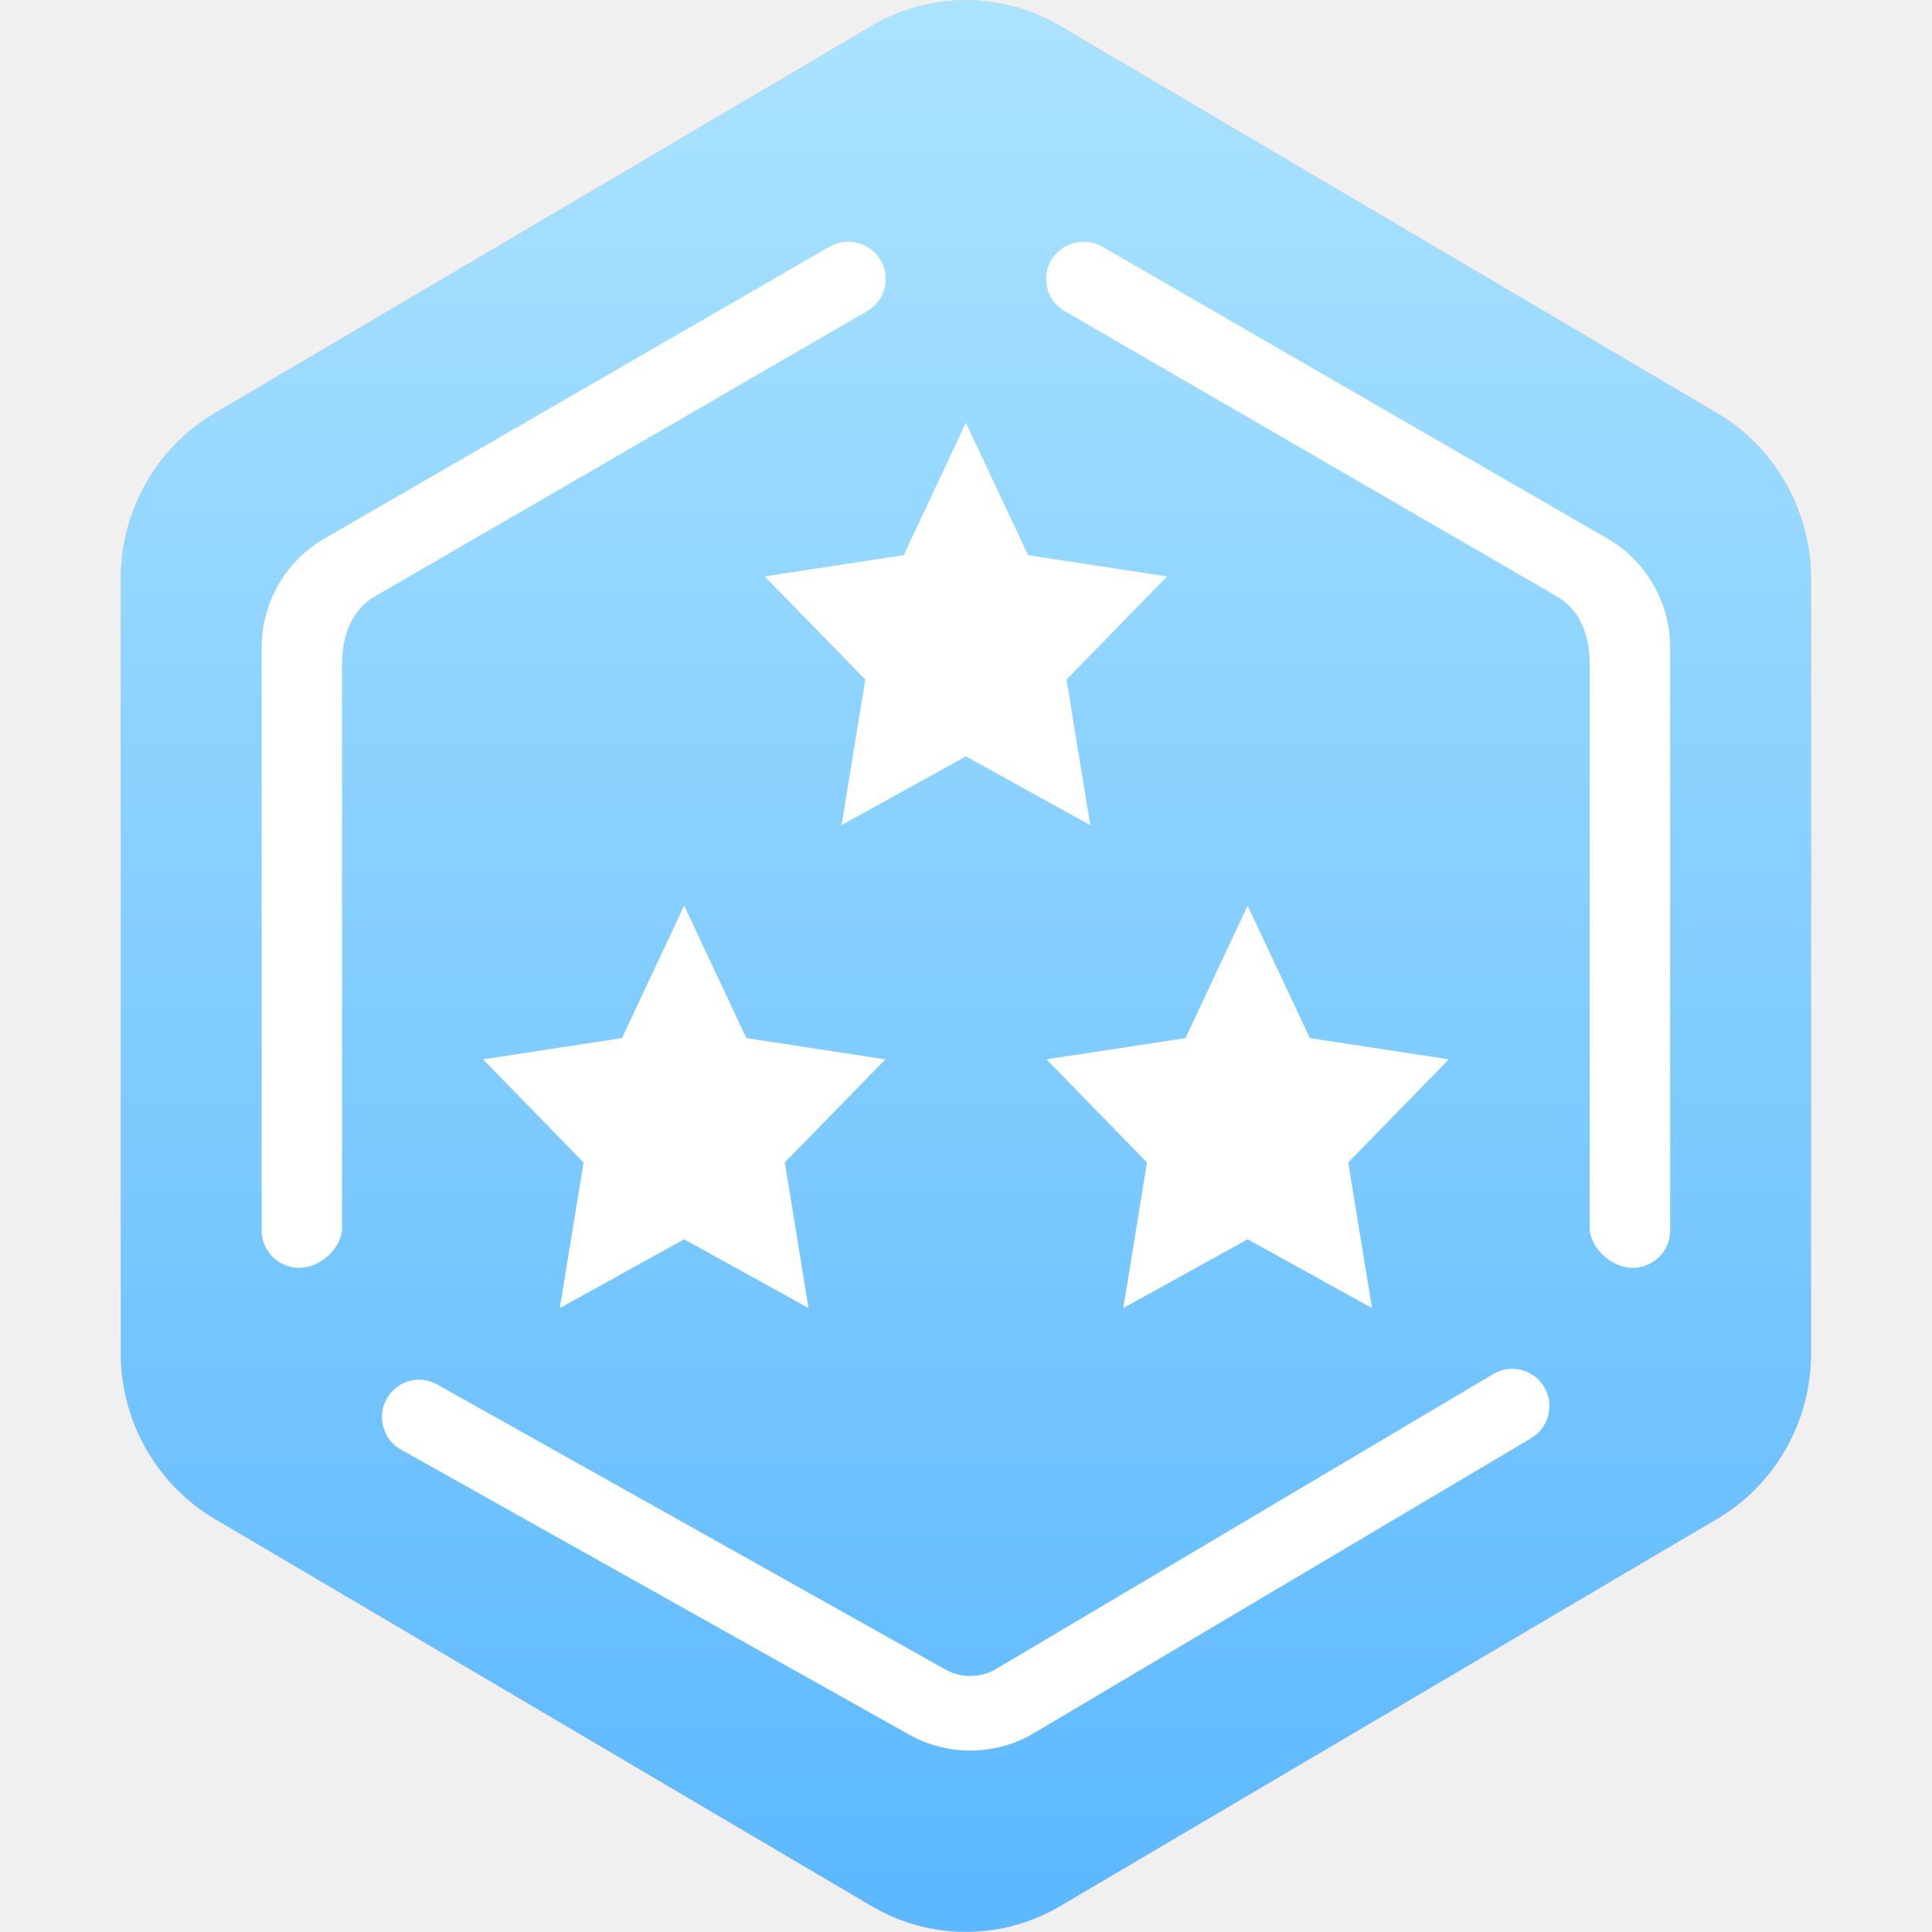
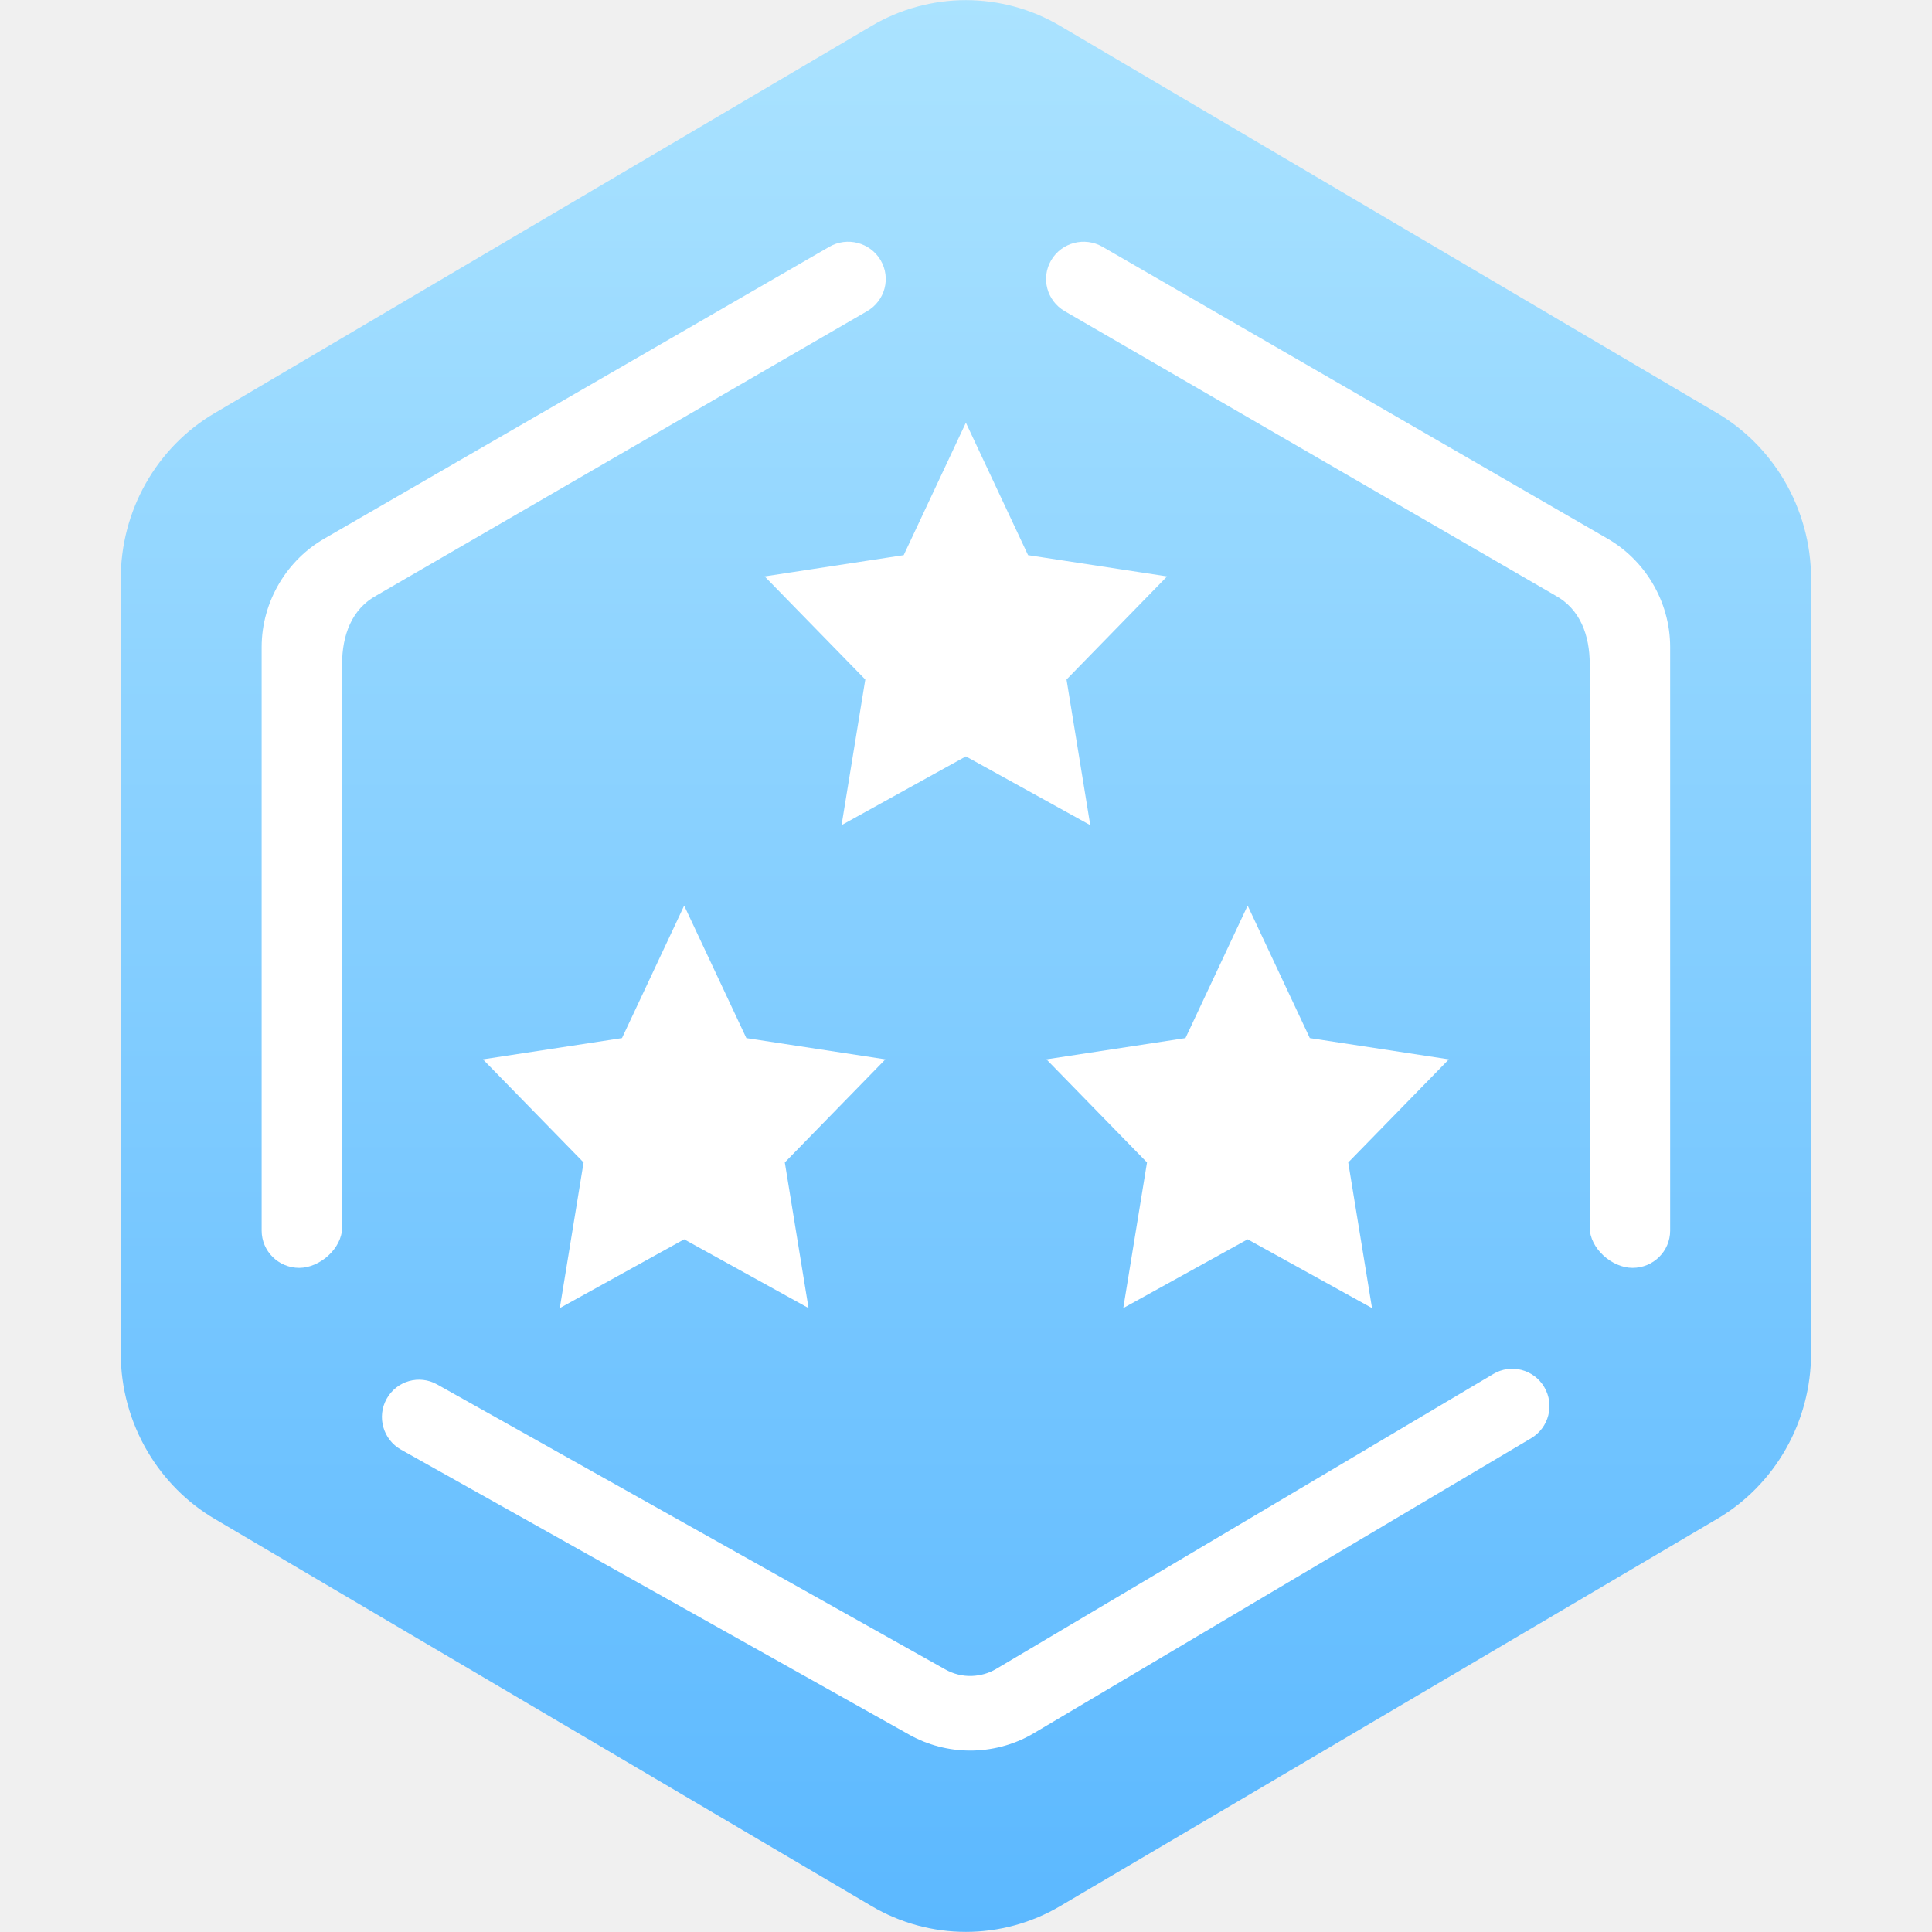
<svg xmlns="http://www.w3.org/2000/svg" version="1.1" width="32" height="32" viewBox="0 0 32 32">
  <defs>
-     <linearGradient id="gradient1" gradientUnits="userSpaceOnUse" x1="50.000%" y1="0.000%" x2="50.000%" y2="100.000%">
+     <linearGradient id="gradient1" x1="50.000%" y1="0.000%" x2="50.000%" y2="100.000%">
      <stop offset="0%" stop-color="#ABE3FF" />
      <stop offset="100%" stop-color="#5BB8FF" />
    </linearGradient>
-     <filter id="bg-fx" filterUnits="userSpaceOnUse">
-       <feFlood flood-color="#FFBE32" />
-       <feComposite operator="in" in2="SourceAlpha" result="sourceFill" />
-       <feBlend mode="normal" in="SourceGraphic" in2="sourceFill" result="gradientFill" />
-     </filter>
  </defs>
  <g id="icon_rank_06_act">
-     <path id="bg" d="M29.550,7.953 C29.278,7.494 28.896,7.110 28.444,6.844 C28.444,6.844 17.560,0.429 17.560,0.429 C17.086,0.149 16.546,0.002 15.998,0.002 C15.451,0.002 14.910,0.149 14.436,0.429 C14.436,0.429 3.553,6.844 3.553,6.844 C3.082,7.121 2.689,7.522 2.417,8.002 C2.144,8.482 2.000,9.030 2.000,9.585 C2.000,9.585 2.000,22.415 2.000,22.415 C2.000,22.988 2.154,23.552 2.447,24.047 C2.719,24.506 3.101,24.890 3.553,25.156 C3.553,25.156 14.436,31.571 14.436,31.571 C14.910,31.851 15.451,31.998 15.998,31.998 C16.546,31.998 17.086,31.851 17.560,31.571 C17.560,31.571 28.444,25.156 28.444,25.156 C28.915,24.879 29.308,24.478 29.580,23.998 C29.853,23.518 29.997,22.970 29.997,22.415 C29.997,22.415 29.997,9.585 29.997,9.585 C29.997,9.012 29.842,8.448 29.550,7.953 z" fill="url(#gradient1)" filter="url(#bg-fx)" />
+     <path id="bg" d="M29.550,7.953 C29.278,7.494 28.896,7.110 28.444,6.844 C28.444,6.844 17.560,0.429 17.560,0.429 C17.086,0.149 16.546,0.002 15.998,0.002 C15.451,0.002 14.910,0.149 14.436,0.429 C14.436,0.429 3.553,6.844 3.553,6.844 C3.082,7.121 2.689,7.522 2.417,8.002 C2.144,8.482 2.000,9.030 2.000,9.585 C2.000,9.585 2.000,22.415 2.000,22.415 C2.000,22.988 2.154,23.552 2.447,24.047 C2.719,24.506 3.101,24.890 3.553,25.156 C3.553,25.156 14.436,31.571 14.436,31.571 C14.910,31.851 15.451,31.998 15.998,31.998 C16.546,31.998 17.086,31.851 17.560,31.571 C17.560,31.571 28.444,25.156 28.444,25.156 C28.915,24.879 29.308,24.478 29.580,23.998 C29.853,23.518 29.997,22.970 29.997,22.415 C29.997,22.415 29.997,9.585 29.997,9.585 C29.997,9.012 29.842,8.448 29.550,7.953 z" fill="url(#gradient1)" />
    <path id="beam" d="M27.040,21.000 C26.697,21.000 26.331,20.674 26.331,20.333 C26.331,20.333 26.331,11.000 26.331,11.000 C26.331,10.523 26.172,10.085 25.757,9.861 C24.389,9.068 17.635,5.154 17.635,5.154 C17.338,4.982 17.238,4.605 17.411,4.310 C17.584,4.016 17.964,3.916 18.262,4.088 C18.262,4.088 26.625,8.921 26.625,8.921 C26.927,9.095 27.182,9.346 27.363,9.647 C27.559,9.972 27.663,10.342 27.663,10.717 C27.663,10.717 27.663,20.383 27.663,20.383 C27.663,20.724 27.384,21.000 27.040,21.000 zM17.665,11.255 L18.058,13.667 L15.998,12.528 L13.939,13.667 L14.332,11.255 L12.665,9.547 L14.968,9.195 L15.998,7.001 L17.028,9.195 L19.331,9.547 L17.665,11.255 zM14.362,5.154 C14.362,5.154 7.608,9.068 6.239,9.861 C5.825,10.085 5.666,10.523 5.666,11.000 C5.666,11.000 5.666,20.333 5.666,20.333 C5.666,20.674 5.300,21.000 4.956,21.000 C4.613,21.000 4.334,20.724 4.334,20.383 C4.334,20.383 4.334,10.717 4.334,10.717 C4.334,10.342 4.438,9.972 4.634,9.647 C4.815,9.346 5.070,9.095 5.372,8.921 C5.372,8.921 13.735,4.088 13.735,4.088 C14.032,3.916 14.413,4.016 14.586,4.310 C14.759,4.605 14.659,4.982 14.362,5.154 zM10.302,17.194 L11.332,15.000 L12.362,17.194 L14.665,17.546 L12.999,19.254 L13.392,21.666 L11.332,20.527 L9.272,21.666 L9.666,19.254 L7.999,17.546 L10.302,17.194 zM19.635,17.194 L20.665,15.000 L21.695,17.194 L23.998,17.546 L22.331,19.254 L22.725,21.666 L20.665,20.527 L18.605,21.666 L18.998,19.254 L17.332,17.546 L19.635,17.194 zM7.241,22.931 C7.241,22.931 15.657,27.651 15.657,27.651 C15.790,27.726 15.943,27.765 16.097,27.759 C16.239,27.754 16.377,27.715 16.496,27.645 C16.496,27.645 24.735,22.757 24.735,22.757 C25.028,22.583 25.405,22.681 25.578,22.975 C25.751,23.269 25.654,23.647 25.361,23.821 C25.361,23.821 17.122,28.708 17.122,28.708 C16.826,28.884 16.484,28.983 16.133,28.994 C16.113,28.994 16.093,28.995 16.072,28.995 C15.716,28.995 15.366,28.904 15.057,28.730 C15.057,28.730 6.641,24.010 6.641,24.010 C6.345,23.843 6.238,23.467 6.404,23.169 C6.570,22.871 6.944,22.764 7.241,22.931 z" fill="#FFFFFF" />
  </g>
</svg>
